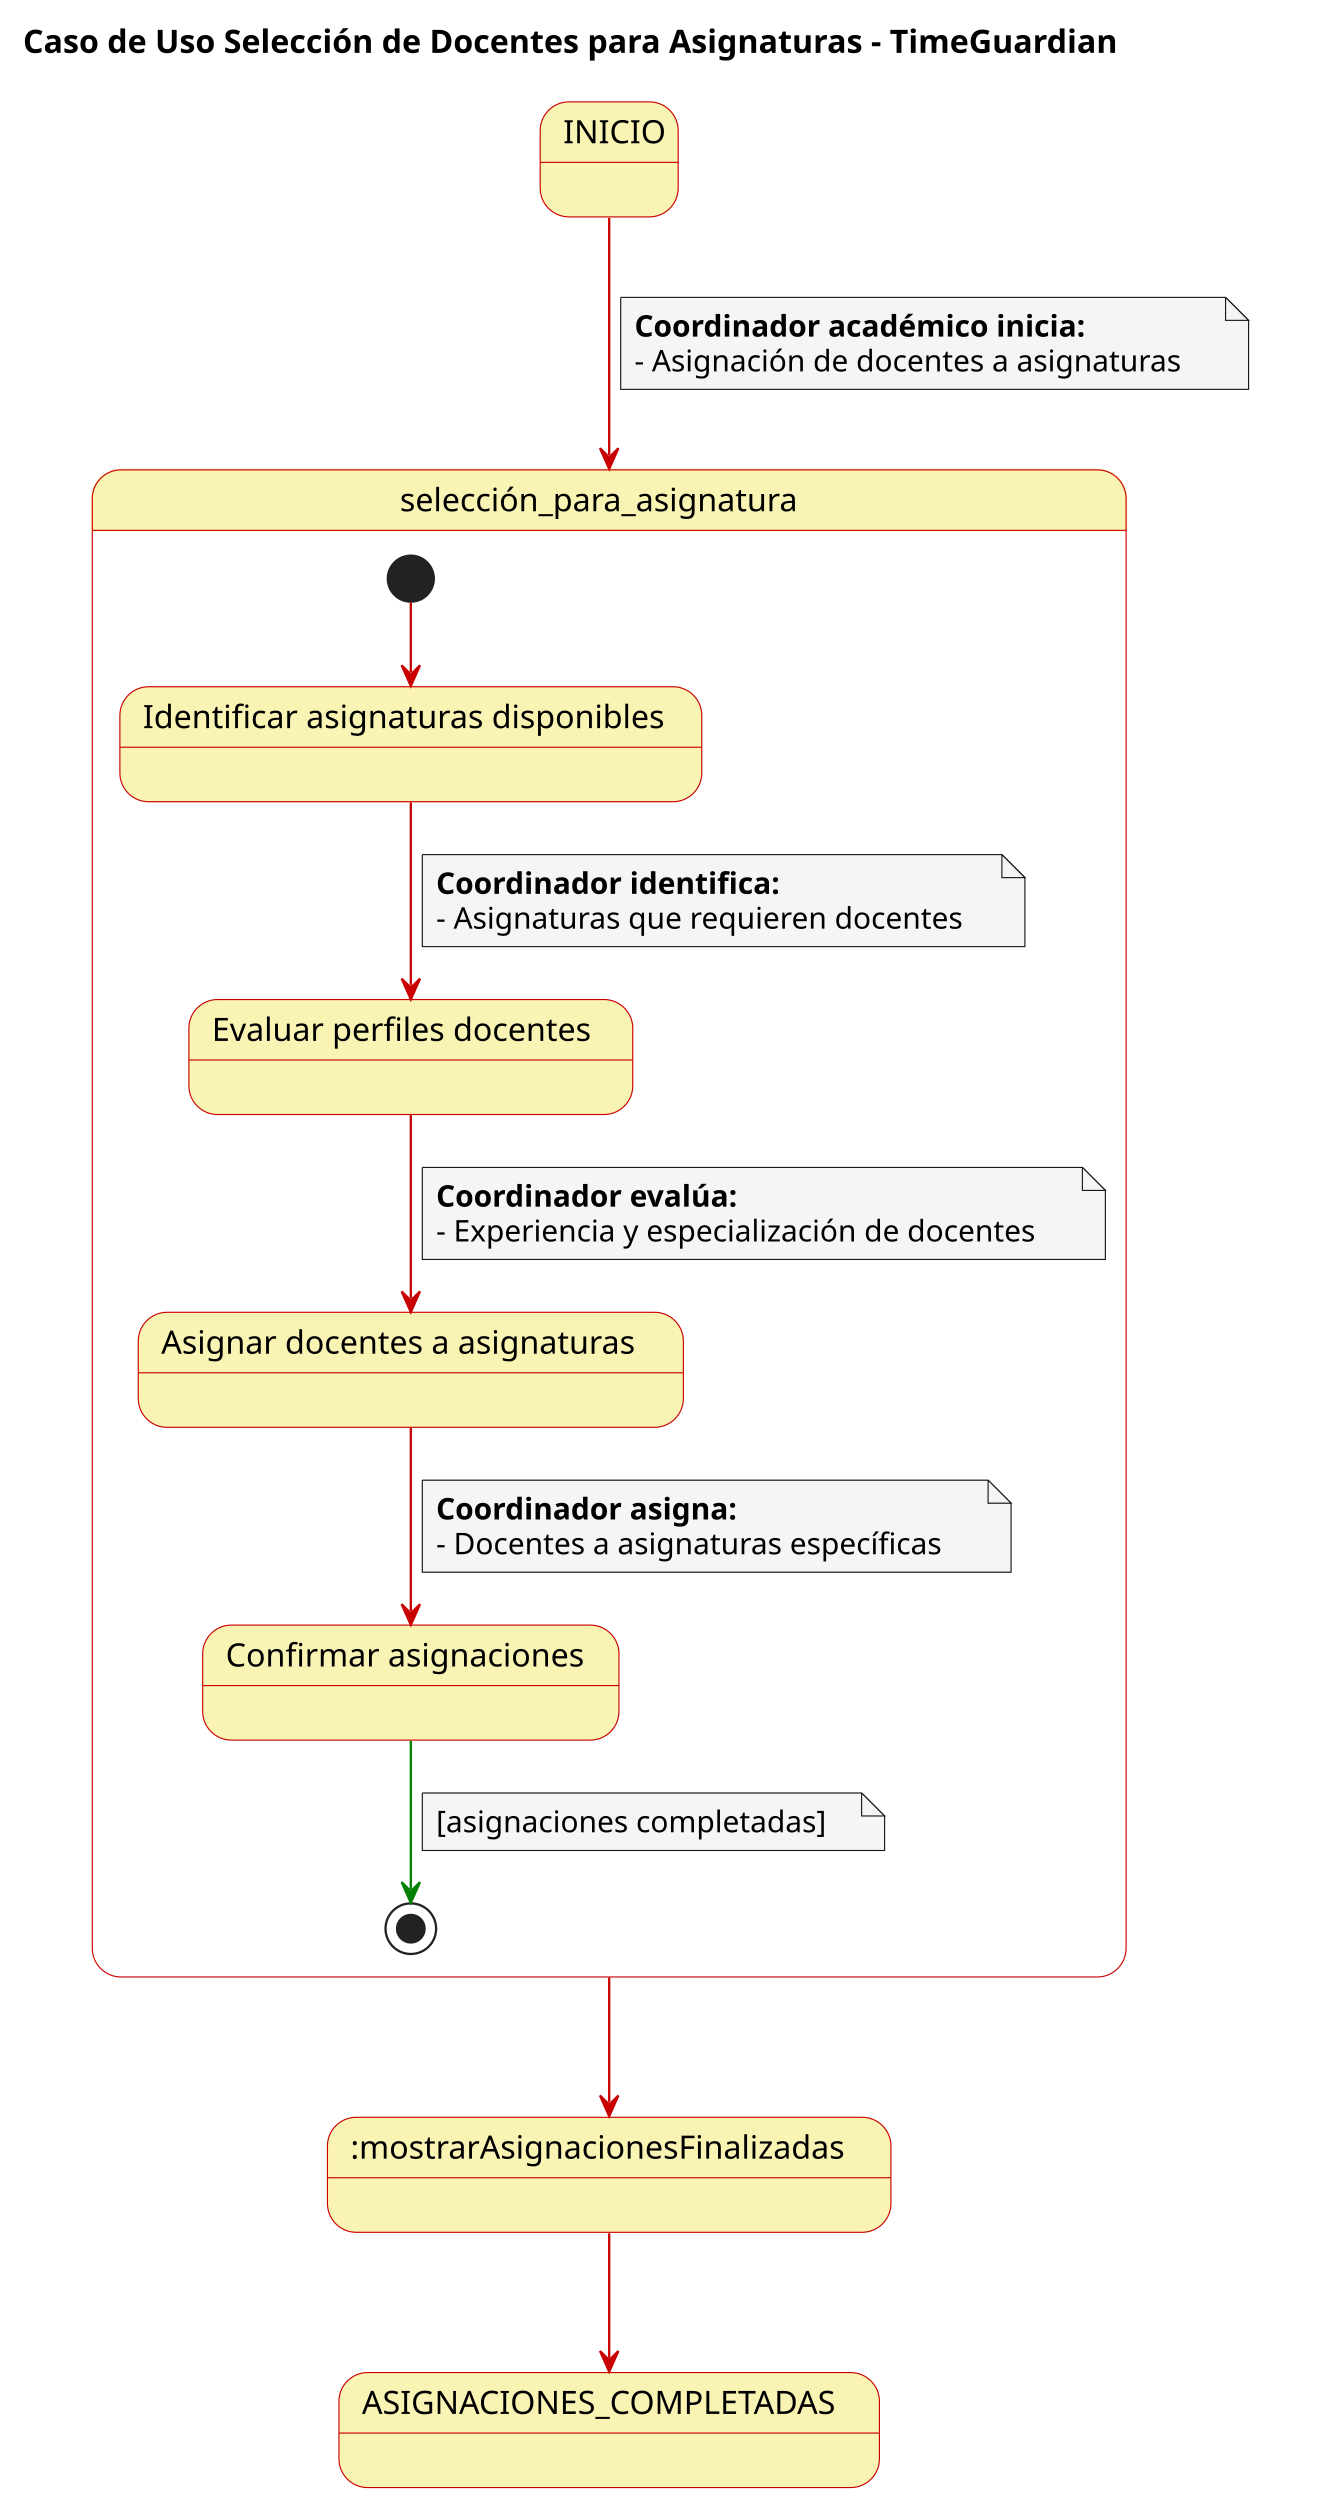
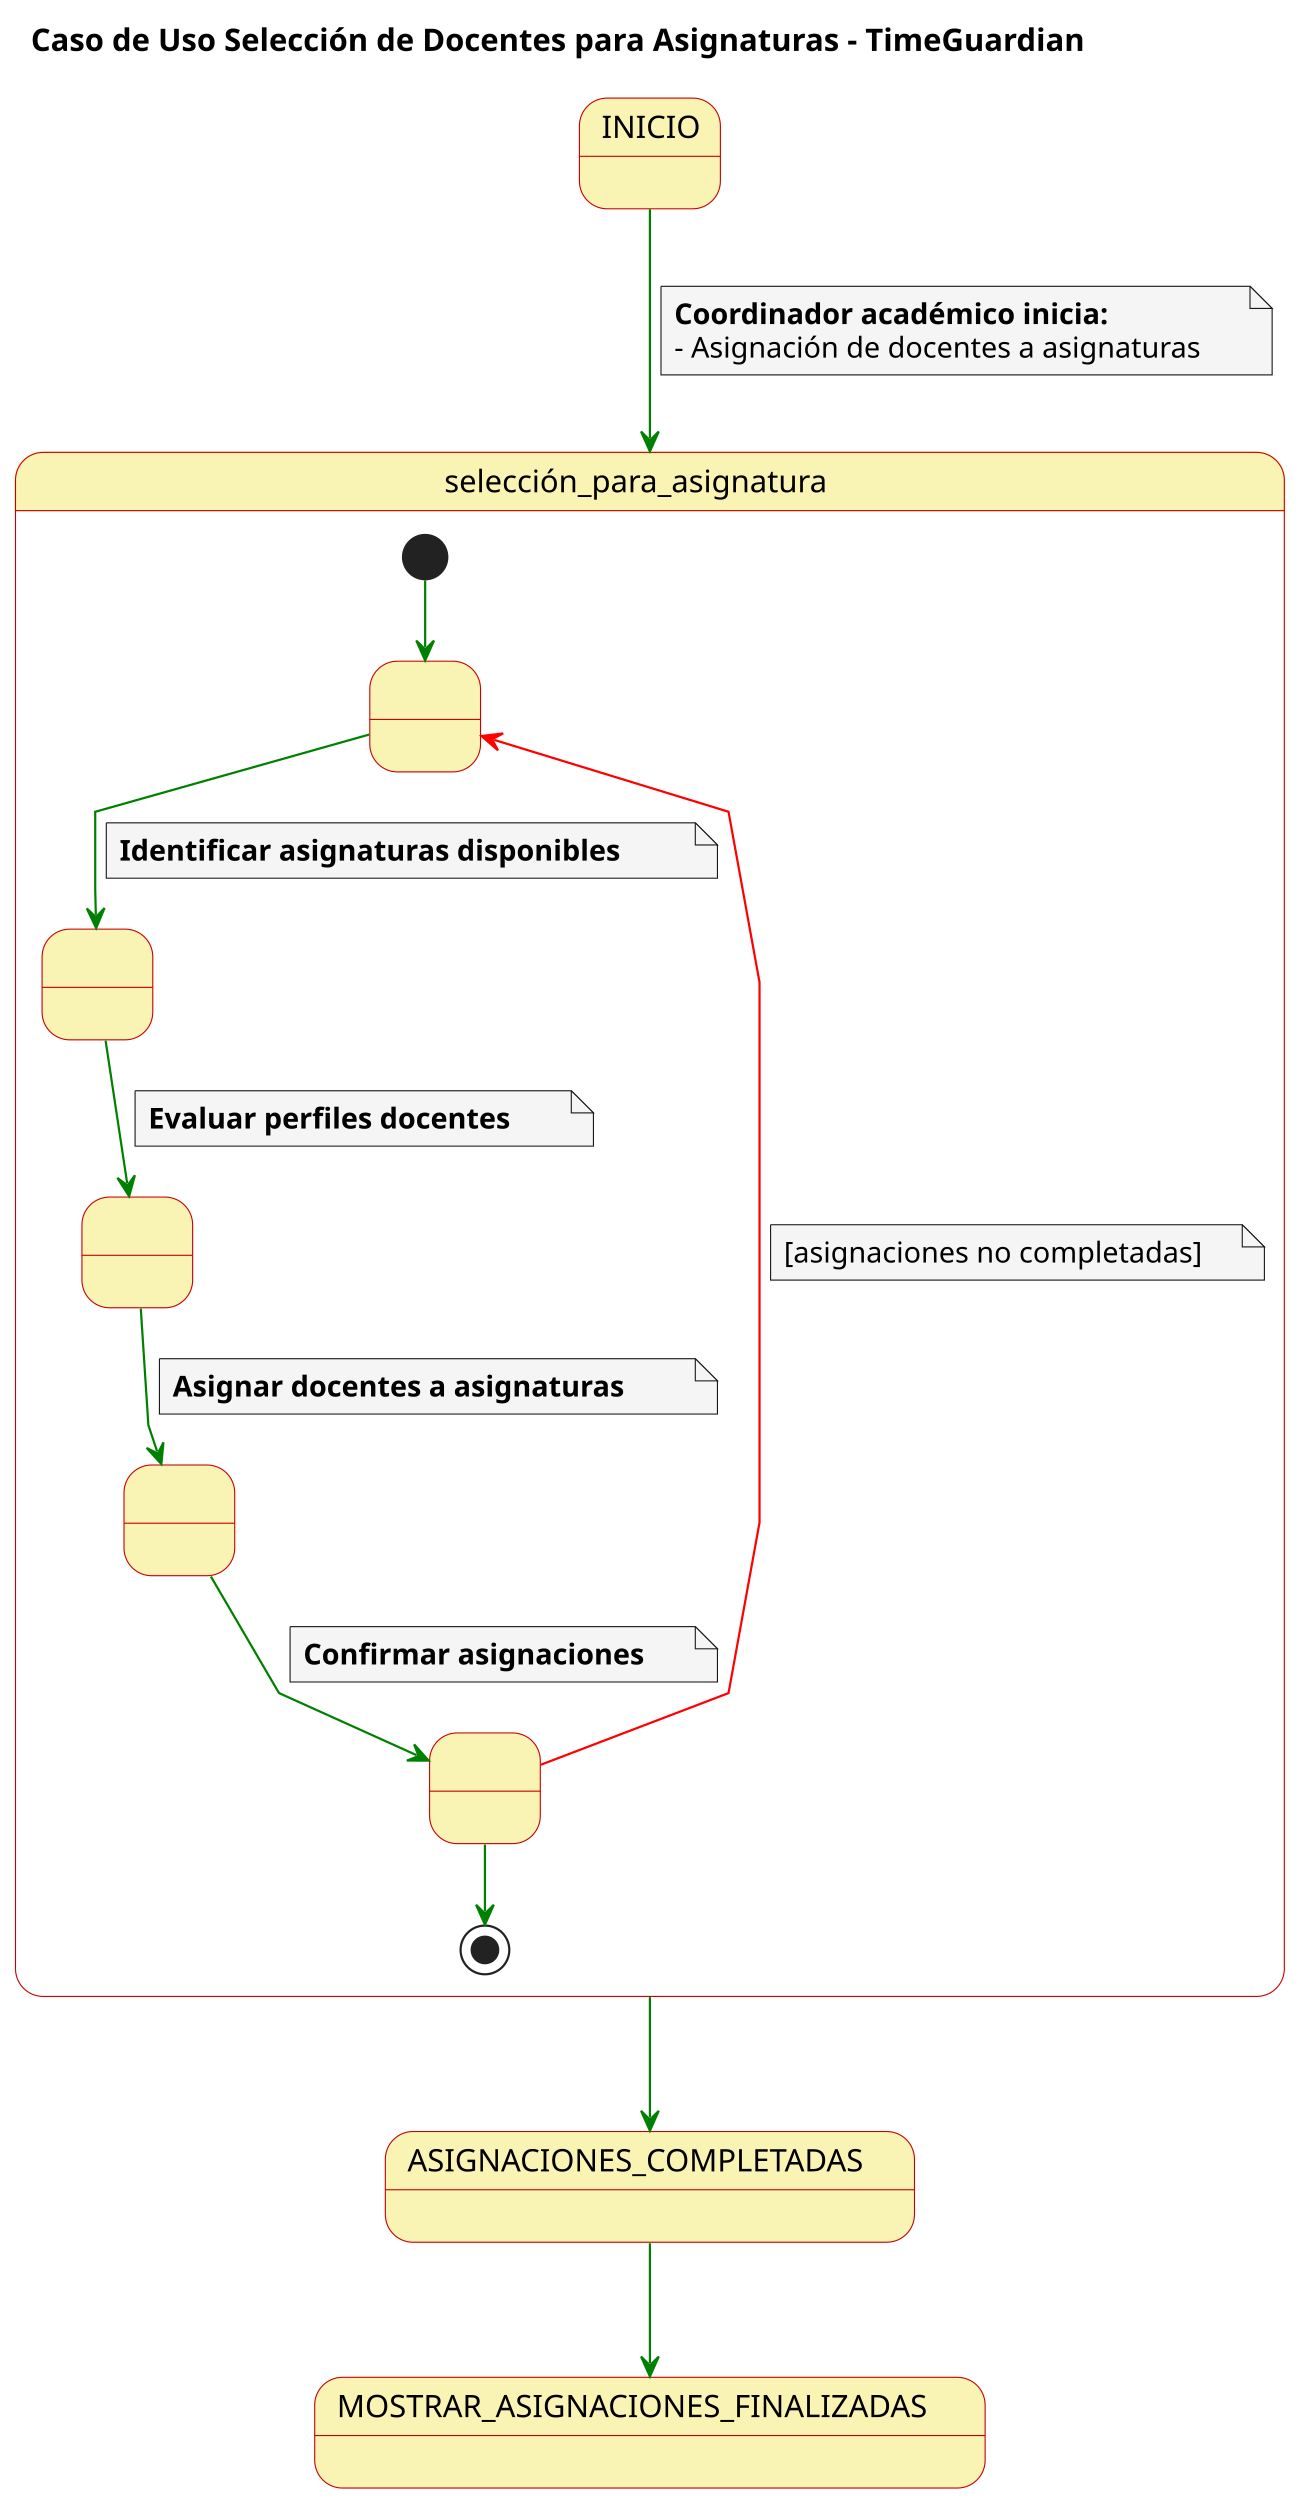
- <svg xmlns="http://www.w3.org/2000/svg" contentStyleType="text/css" height="1087px" preserveAspectRatio="none" style="width:577px;height:1087px;background:#FFFFFF;" version="1.1" viewBox="0 0 577 1087" width="577px" zoomAndPan="magnify">
+ <svg xmlns="http://www.w3.org/2000/svg" contentStyleType="text/css" height="1129px" preserveAspectRatio="none" style="width:593px;height:1129px;background:#FFFFFF;" version="1.1" viewBox="0 0 593 1129" width="593px" zoomAndPan="magnify">
  <defs />
  <g>
-     <text fill="#000000" font-family="sans-serif" font-size="14" font-weight="bold" lengthAdjust="spacing" textLength="549" x="10" y="22.995">Caso de Uso Selección de Docentes para Asignaturas - TimeGuardian</text>
+     <text fill="#000000" font-family="sans-serif" font-size="14" font-weight="bold" lengthAdjust="spacing" textLength="545.118" x="13.941" y="22.995">Caso de Uso Selección de Docentes para Asignaturas - TimeGuardian</text>
    <g id="INICIO">
-       <rect fill="#FAF4B4" height="50" rx="12.5" ry="12.5" style="stroke:#C90000;stroke-width:0.5;" width="60" x="234.875" y="44.297" />
-       <line style="stroke:#C90000;stroke-width:0.5;" x1="234.875" x2="294.875" y1="70.594" y2="70.594" />
-       <text fill="#000000" font-family="sans-serif" font-size="14" lengthAdjust="spacing" textLength="40" x="244.875" y="62.292">INICIO</text>
+       <rect fill="#FAF4B4" height="50" rx="12.5" ry="12.5" style="stroke:#C90000;stroke-width:0.5;" width="63.654" x="261.67" y="44.297" />
+       <line style="stroke:#C90000;stroke-width:0.5;" x1="261.67" x2="325.324" y1="70.594" y2="70.594" />
+       <text fill="#000000" font-family="sans-serif" font-size="14" lengthAdjust="spacing" textLength="43.654" x="271.67" y="62.292">INICIO</text>
    </g>
-     <path d="M52.625,204.297 L477.125,204.297 A12.5,12.5 0 0 1 489.625,216.797 L489.625,230.594 L40.125,230.594 L40.125,216.797 A12.5,12.5 0 0 1 52.625,204.297 " fill="#FAF4B4" style="stroke:#FAF4B4;stroke-width:1.0;" />
-     <rect fill="none" height="655.297" rx="12.5" ry="12.5" style="stroke:#C90000;stroke-width:0.5;" width="449.5" x="40.125" y="204.297" />
-     <line style="stroke:#C90000;stroke-width:0.5;" x1="40.125" x2="489.625" y1="230.594" y2="230.594" />
-     <text fill="#000000" font-family="sans-serif" font-size="14" lengthAdjust="spacing" textLength="182" x="173.875" y="222.292">selección_para_asignatura</text>
-     <g id="selección_para_asignatura.A">
-       <rect fill="#FAF4B4" height="50" rx="12.5" ry="12.5" style="stroke:#C90000;stroke-width:0.5;" width="253" x="52.125" y="298.594" />
-       <line style="stroke:#C90000;stroke-width:0.5;" x1="52.125" x2="305.125" y1="324.891" y2="324.891" />
-       <text fill="#000000" font-family="sans-serif" font-size="14" lengthAdjust="spacing" textLength="233" x="62.125" y="316.589">Identificar asignaturas disponibles</text>
+     <path d="M19.5,204.297 L567.5,204.297 A12.5,12.5 0 0 1 580,216.797 L580,230.594 L7,230.594 L7,216.797 A12.5,12.5 0 0 1 19.5,204.297 " fill="#FAF4B4" style="stroke:#FAF4B4;stroke-width:1.0;" />
+     <rect fill="none" height="697.297" rx="12.5" ry="12.5" style="stroke:#C90000;stroke-width:0.5;" width="573" x="7" y="204.297" />
+     <line style="stroke:#C90000;stroke-width:0.5;" x1="7" x2="580" y1="230.594" y2="230.594" />
+     <text fill="#000000" font-family="sans-serif" font-size="14" lengthAdjust="spacing" textLength="185.732" x="200.634" y="222.292">selección_para_asignatura</text>
+     <g id="selección_para_asignatura.1">
+       <rect fill="#FAF4B4" height="50" rx="12.5" ry="12.5" style="stroke:#C90000;stroke-width:0.5;" width="50" x="167" y="298.594" />
+       <line style="stroke:#C90000;stroke-width:0.5;" x1="167" x2="217" y1="324.891" y2="324.891" />
+       <text fill="#000000" font-family="sans-serif" font-size="14" lengthAdjust="spacing" textLength="4.45" x="189.775" y="316.589"> </text>
    </g>
-     <g id="selección_para_asignatura.B">
-       <rect fill="#FAF4B4" height="50" rx="12.5" ry="12.5" style="stroke:#C90000;stroke-width:0.5;" width="193" x="82.125" y="434.594" />
-       <line style="stroke:#C90000;stroke-width:0.5;" x1="82.125" x2="275.125" y1="460.891" y2="460.891" />
-       <text fill="#000000" font-family="sans-serif" font-size="14" lengthAdjust="spacing" textLength="173" x="92.125" y="452.589">Evaluar perfiles docentes</text>
+     <g id="selección_para_asignatura.2">
+       <rect fill="#FAF4B4" height="50" rx="12.5" ry="12.5" style="stroke:#C90000;stroke-width:0.5;" width="50" x="19" y="419.594" />
+       <line style="stroke:#C90000;stroke-width:0.5;" x1="19" x2="69" y1="445.891" y2="445.891" />
+       <text fill="#000000" font-family="sans-serif" font-size="14" lengthAdjust="spacing" textLength="4.45" x="41.775" y="437.589"> </text>
    </g>
-     <g id="selección_para_asignatura.C">
-       <rect fill="#FAF4B4" height="50" rx="12.5" ry="12.5" style="stroke:#C90000;stroke-width:0.5;" width="237" x="60.125" y="570.594" />
-       <line style="stroke:#C90000;stroke-width:0.5;" x1="60.125" x2="297.125" y1="596.891" y2="596.891" />
-       <text fill="#000000" font-family="sans-serif" font-size="14" lengthAdjust="spacing" textLength="217" x="70.125" y="588.589">Asignar docentes a asignaturas</text>
+     <g id="selección_para_asignatura.3">
+       <rect fill="#FAF4B4" height="50" rx="12.5" ry="12.5" style="stroke:#C90000;stroke-width:0.5;" width="50" x="37" y="540.594" />
+       <line style="stroke:#C90000;stroke-width:0.5;" x1="37" x2="87" y1="566.891" y2="566.891" />
+       <text fill="#000000" font-family="sans-serif" font-size="14" lengthAdjust="spacing" textLength="4.45" x="59.775" y="558.589"> </text>
    </g>
-     <g id="selección_para_asignatura.D">
-       <rect fill="#FAF4B4" height="50" rx="12.5" ry="12.5" style="stroke:#C90000;stroke-width:0.5;" width="181" x="88.125" y="706.594" />
-       <line style="stroke:#C90000;stroke-width:0.5;" x1="88.125" x2="269.125" y1="732.891" y2="732.891" />
-       <text fill="#000000" font-family="sans-serif" font-size="14" lengthAdjust="spacing" textLength="161" x="98.125" y="724.589">Confirmar asignaciones</text>
+     <g id="selección_para_asignatura.4">
+       <rect fill="#FAF4B4" height="50" rx="12.5" ry="12.5" style="stroke:#C90000;stroke-width:0.5;" width="50" x="56" y="661.594" />
+       <line style="stroke:#C90000;stroke-width:0.5;" x1="56" x2="106" y1="687.891" y2="687.891" />
+       <text fill="#000000" font-family="sans-serif" font-size="14" lengthAdjust="spacing" textLength="4.45" x="78.775" y="679.589"> </text>
    </g>
-     <ellipse cx="178.625" cy="251.594" fill="#222222" rx="10" ry="10" style="stroke:#222222;stroke-width:1.0;" />
-     <ellipse cx="178.625" cy="838.594" fill="none" rx="11" ry="11" style="stroke:#222222;stroke-width:1.0;" />
-     <ellipse cx="178.625" cy="838.594" fill="#222222" rx="6" ry="6" style="stroke:#222222;stroke-width:1.0;" />
-     <g id="link_*start*selección_para_asignatura_A">
-       <path d="M178.625,262.034 C178.625,271.294 178.625,279.784 178.625,292.274 " fill="none" id="*start*selección_para_asignatura-to-A" style="stroke:#C90000;stroke-width:1.0;" />
-       <polygon fill="#C90000" points="178.625,298.274,182.625,289.274,178.625,293.274,174.625,289.274,178.625,298.274" style="stroke:#C90000;stroke-width:1.0;" />
+     <g id="selección_para_asignatura.5">
+       <rect fill="#FAF4B4" height="50" rx="12.5" ry="12.5" style="stroke:#C90000;stroke-width:0.5;" width="50" x="194" y="782.594" />
+       <line style="stroke:#C90000;stroke-width:0.5;" x1="194" x2="244" y1="808.891" y2="808.891" />
+       <text fill="#000000" font-family="sans-serif" font-size="14" lengthAdjust="spacing" textLength="4.45" x="216.775" y="800.589"> </text>
    </g>
-     <g id="link_A_B">
-       <path d="M178.625,348.864 C178.625,373.144 178.625,404.284 178.625,428.504 " fill="none" id="A-to-B" style="stroke:#C90000;stroke-width:1.0;" />
-       <polygon fill="#C90000" points="178.625,434.504,182.625,425.504,178.625,429.504,174.625,425.504,178.625,434.504" style="stroke:#C90000;stroke-width:1.0;" />
-       <path d="M183.625,371.594 L183.625,411.594 L445.625,411.594 L445.625,381.594 L435.625,371.594 L183.625,371.594 " fill="#F5F5F5" style="stroke:#181818;stroke-width:0.5;" />
-       <path d="M435.625,371.594 L435.625,381.594 L445.625,381.594 L435.625,371.594 " fill="#F5F5F5" style="stroke:#181818;stroke-width:0.5;" />
-       <text fill="#000000" font-family="sans-serif" font-size="13" font-weight="bold" lengthAdjust="spacing" textLength="170" x="189.625" y="388.661">Coordinador identifica:</text>
-       <text fill="#000000" font-family="sans-serif" font-size="13" lengthAdjust="spacing" textLength="241" x="189.625" y="403.793">- Asignaturas que requieren docentes</text>
+     <ellipse cx="192" cy="251.594" fill="#222222" rx="10" ry="10" style="stroke:#222222;stroke-width:1.0;" />
+     <ellipse cx="219" cy="880.594" fill="none" rx="11" ry="11" style="stroke:#222222;stroke-width:1.0;" />
+     <ellipse cx="219" cy="880.594" fill="#222222" rx="6" ry="6" style="stroke:#222222;stroke-width:1.0;" />
+     <g id="link_*start*selección_para_asignatura_1">
+       <path d="M192,262.034 C192,271.294 192,279.784 192,292.274 " fill="none" id="*start*selección_para_asignatura-to-1" style="stroke:#008000;stroke-width:1.0;" />
+       <polygon fill="#008000" points="192,298.274,196,289.274,192,293.274,188,289.274,192,298.274" style="stroke:#008000;stroke-width:1.0;" />
    </g>
-     <g id="link_B_C">
-       <path d="M178.625,484.864 C178.625,509.144 178.625,540.284 178.625,564.504 " fill="none" id="B-to-C" style="stroke:#C90000;stroke-width:1.0;" />
-       <polygon fill="#C90000" points="178.625,570.504,182.625,561.504,178.625,565.504,174.625,561.504,178.625,570.504" style="stroke:#C90000;stroke-width:1.0;" />
-       <path d="M183.625,507.594 L183.625,547.594 L480.625,547.594 L480.625,517.594 L470.625,507.594 L183.625,507.594 " fill="#F5F5F5" style="stroke:#181818;stroke-width:0.5;" />
-       <path d="M470.625,507.594 L470.625,517.594 L480.625,517.594 L470.625,507.594 " fill="#F5F5F5" style="stroke:#181818;stroke-width:0.5;" />
-       <text fill="#000000" font-family="sans-serif" font-size="13" font-weight="bold" lengthAdjust="spacing" textLength="149" x="189.625" y="524.661">Coordinador evalúa:</text>
-       <text fill="#000000" font-family="sans-serif" font-size="13" lengthAdjust="spacing" textLength="276" x="189.625" y="539.793">- Experiencia y especialización de docentes</text>
+     <g id="link_1_2">
+       <path d="M166.72,331.714 C124.21,343.704 43,366.594 43,366.594 C43,366.594 43,401.594 43,401.594 C43,401.594 43.057,403.925 43.277,413.165 " fill="none" id="1-to-2" style="stroke:#008000;stroke-width:1.0;" />
+       <polygon fill="#008000" points="43.42,419.164,47.205,410.071,43.301,414.165,39.207,410.262,43.42,419.164" style="stroke:#008000;stroke-width:1.0;" />
+       <path d="M48,371.594 L48,396.594 L324,396.594 L324,381.594 L314,371.594 L48,371.594 " fill="#F5F5F5" style="stroke:#181818;stroke-width:0.5;" />
+       <path d="M314,371.594 L314,381.594 L324,381.594 L314,371.594 " fill="#F5F5F5" style="stroke:#181818;stroke-width:0.5;" />
+       <text fill="#000000" font-family="sans-serif" font-size="13" font-weight="bold" lengthAdjust="spacing" textLength="255.392" x="54" y="388.661">Identificar asignaturas disponibles</text>
    </g>
-     <g id="link_C_D">
-       <path d="M178.625,620.864 C178.625,645.144 178.625,676.284 178.625,700.504 " fill="none" id="C-to-D" style="stroke:#C90000;stroke-width:1.0;" />
-       <polygon fill="#C90000" points="178.625,706.504,182.625,697.504,178.625,701.504,174.625,697.504,178.625,706.504" style="stroke:#C90000;stroke-width:1.0;" />
-       <path d="M183.625,643.594 L183.625,683.594 L439.625,683.594 L439.625,653.594 L429.625,643.594 L183.625,643.594 " fill="#F5F5F5" style="stroke:#181818;stroke-width:0.5;" />
-       <path d="M429.625,643.594 L429.625,653.594 L439.625,653.594 L429.625,643.594 " fill="#F5F5F5" style="stroke:#181818;stroke-width:0.5;" />
-       <text fill="#000000" font-family="sans-serif" font-size="13" font-weight="bold" lengthAdjust="spacing" textLength="150" x="189.625" y="660.661">Coordinador asigna:</text>
-       <text fill="#000000" font-family="sans-serif" font-size="13" lengthAdjust="spacing" textLength="235" x="189.625" y="675.793">- Docentes a asignaturas específicas</text>
+     <g id="link_2_3">
+       <path d="M47.69,469.964 C50.79,490.494 54.311,513.802 57.421,534.322 " fill="none" id="2-to-3" style="stroke:#008000;stroke-width:1.0;" />
+       <polygon fill="#008000" points="58.32,540.254,60.926,530.756,57.571,535.31,53.017,531.955,58.32,540.254" style="stroke:#008000;stroke-width:1.0;" />
+       <path d="M61,492.594 L61,517.594 L268,517.594 L268,502.594 L258,492.594 L61,492.594 " fill="#F5F5F5" style="stroke:#181818;stroke-width:0.5;" />
+       <path d="M258,492.594 L258,502.594 L268,502.594 L258,492.594 " fill="#F5F5F5" style="stroke:#181818;stroke-width:0.5;" />
+       <text fill="#000000" font-family="sans-serif" font-size="13" font-weight="bold" lengthAdjust="spacing" textLength="186.513" x="67" y="509.661">Evaluar perfiles docentes</text>
    </g>
-     <g id="link_D_*end*selección_para_asignatura">
-       <path d="M178.625,756.944 C178.625,779.244 178.625,805.154 178.625,821.334 " fill="none" id="D-to-*end*selección_para_asignatura" style="stroke:#008000;stroke-width:1.0;" />
-       <polygon fill="#008000" points="178.625,827.334,182.625,818.334,178.625,822.334,174.625,818.334,178.625,827.334" style="stroke:#008000;stroke-width:1.0;" />
-       <path d="M183.625,779.594 L183.625,804.594 L384.625,804.594 L384.625,789.594 L374.625,779.594 L183.625,779.594 " fill="#F5F5F5" style="stroke:#181818;stroke-width:0.5;" />
-       <path d="M374.625,779.594 L374.625,789.594 L384.625,789.594 L374.625,779.594 " fill="#F5F5F5" style="stroke:#181818;stroke-width:0.5;" />
-       <text fill="#000000" font-family="sans-serif" font-size="13" lengthAdjust="spacing" textLength="180" x="189.625" y="796.661">[asignaciones completadas]</text>
+     <g id="link_3_4">
+       <path d="M63.58,590.954 C65.05,613.514 67,643.594 67,643.594 C67,643.594 67.883,646.232 70.963,655.472 " fill="none" id="3-to-4" style="stroke:#008000;stroke-width:1.0;" />
+       <polygon fill="#008000" points="72.86,661.164,73.809,651.361,71.279,656.42,66.219,653.89,72.86,661.164" style="stroke:#008000;stroke-width:1.0;" />
+       <path d="M72,613.594 L72,638.594 L324,638.594 L324,623.594 L314,613.594 L72,613.594 " fill="#F5F5F5" style="stroke:#181818;stroke-width:0.5;" />
+       <path d="M314,613.594 L314,623.594 L324,623.594 L314,613.594 " fill="#F5F5F5" style="stroke:#181818;stroke-width:0.5;" />
+       <text fill="#000000" font-family="sans-serif" font-size="13" font-weight="bold" lengthAdjust="spacing" textLength="231.823" x="78" y="630.661">Asignar docentes a asignaturas</text>
    </g>
-     <g id=":mostrarAsignacionesFinalizadas">
-       <rect fill="#FAF4B4" height="50" rx="12.5" ry="12.5" style="stroke:#C90000;stroke-width:0.5;" width="245" x="142.375" y="920.597" />
-       <line style="stroke:#C90000;stroke-width:0.5;" x1="142.375" x2="387.375" y1="946.894" y2="946.894" />
-       <text fill="#000000" font-family="sans-serif" font-size="14" lengthAdjust="spacing" textLength="225" x="152.375" y="938.592">:mostrarAsignacionesFinalizadas</text>
+     <g id="link_4_5">
+       <path d="M95.24,711.954 C108.42,734.514 126,764.594 126,764.594 C126,764.594 160.581,780.216 188.121,792.645 " fill="none" id="4-to-5" style="stroke:#008000;stroke-width:1.0;" />
+       <polygon fill="#008000" points="193.59,795.114,187.032,787.765,189.033,793.057,183.741,795.057,193.59,795.114" style="stroke:#008000;stroke-width:1.0;" />
+       <path d="M131,734.594 L131,759.594 L324,759.594 L324,744.594 L314,734.594 L131,734.594 " fill="#F5F5F5" style="stroke:#181818;stroke-width:0.5;" />
+       <path d="M314,734.594 L314,744.594 L324,744.594 L314,734.594 " fill="#F5F5F5" style="stroke:#181818;stroke-width:0.5;" />
+       <text fill="#000000" font-family="sans-serif" font-size="13" font-weight="bold" lengthAdjust="spacing" textLength="172.707" x="137" y="751.661">Confirmar asignaciones</text>
+     </g>
+     <g id="link_5_1">
+       <path d="M244.24,796.954 C276.71,784.554 329,764.594 329,764.594 C329,764.594 343,687.594 343,687.594 C343,443.594 343,443.594 343,443.594 C343,443.594 329,366.594 329,366.594 C329,366.594 262.806,346.303 223.186,334.153 " fill="none" id="5-to-1" style="stroke:#FF0000;stroke-width:1.0;" />
+       <polygon fill="#FF0000" points="217.45,332.394,224.882,338.857,222.23,333.86,227.227,331.208,217.45,332.394" style="stroke:#FF0000;stroke-width:1.0;" />
+       <path d="M348,553.094 L348,578.094 L571,578.094 L571,563.094 L561,553.094 L348,553.094 " fill="#F5F5F5" style="stroke:#181818;stroke-width:0.5;" />
+       <path d="M561,553.094 L561,563.094 L571,563.094 L561,553.094 " fill="#F5F5F5" style="stroke:#181818;stroke-width:0.5;" />
+       <text fill="#000000" font-family="sans-serif" font-size="13" lengthAdjust="spacing" textLength="202.814" x="354" y="570.161">[asignaciones no completadas]</text>
+     </g>
+     <g id="link_5_*end*selección_para_asignatura">
+       <path d="M219,833.024 C219,845.384 219,853.724 219,863.194 " fill="none" id="5-to-*end*selección_para_asignatura" style="stroke:#008000;stroke-width:1.0;" />
+       <polygon fill="#008000" points="219,869.194,223,860.194,219,864.194,215,860.194,219,869.194" style="stroke:#008000;stroke-width:1.0;" />
    </g>
    <g id="ASIGNACIONES_COMPLETADAS">
-       <rect fill="#FAF4B4" height="50" rx="12.5" ry="12.5" style="stroke:#C90000;stroke-width:0.5;" width="235" x="147.375" y="1031.597" />
-       <line style="stroke:#C90000;stroke-width:0.5;" x1="147.375" x2="382.375" y1="1057.894" y2="1057.894" />
-       <text fill="#000000" font-family="sans-serif" font-size="14" lengthAdjust="spacing" textLength="215" x="157.375" y="1049.592">ASIGNACIONES_COMPLETADAS</text>
+       <rect fill="#FAF4B4" height="50" rx="12.5" ry="12.5" style="stroke:#C90000;stroke-width:0.5;" width="238.955" x="174.02" y="962.597" />
+       <line style="stroke:#C90000;stroke-width:0.5;" x1="174.02" x2="412.975" y1="988.894" y2="988.894" />
+       <text fill="#000000" font-family="sans-serif" font-size="14" lengthAdjust="spacing" textLength="218.955" x="184.02" y="980.592">ASIGNACIONES_COMPLETADAS</text>
+     </g>
+     <g id="MOSTRAR_ASIGNACIONES_FINALIZADAS">
+       <rect fill="#FAF4B4" height="50" rx="12.5" ry="12.5" style="stroke:#C90000;stroke-width:0.5;" width="302.762" x="142.12" y="1073.597" />
+       <line style="stroke:#C90000;stroke-width:0.5;" x1="142.12" x2="444.882" y1="1099.894" y2="1099.894" />
+       <text fill="#000000" font-family="sans-serif" font-size="14" lengthAdjust="spacing" textLength="282.762" x="152.12" y="1091.592">MOSTRAR_ASIGNACIONES_FINALIZADAS</text>
    </g>
    <g id="link_INICIO_selección_para_asignatura">
-       <path d="M264.875,94.737 C264.875,118.687 264.875,152.177 264.875,197.877 " fill="none" id="INICIO-to-selección_para_asignatura" style="stroke:#C90000;stroke-width:1.0;" />
-       <polygon fill="#C90000" points="264.875,203.877,268.875,194.877,264.875,198.877,260.875,194.877,264.875,203.877" style="stroke:#C90000;stroke-width:1.0;" />
-       <path d="M269.875,129.297 L269.875,169.297 L542.875,169.297 L542.875,139.297 L532.875,129.297 L269.875,129.297 " fill="#F5F5F5" style="stroke:#181818;stroke-width:0.5;" />
-       <path d="M532.875,129.297 L532.875,139.297 L542.875,139.297 L532.875,129.297 " fill="#F5F5F5" style="stroke:#181818;stroke-width:0.5;" />
-       <text fill="#000000" font-family="sans-serif" font-size="13" font-weight="bold" lengthAdjust="spacing" textLength="224" x="275.875" y="146.364">Coordinador académico inicia:</text>
-       <text fill="#000000" font-family="sans-serif" font-size="13" lengthAdjust="spacing" textLength="252" x="275.875" y="161.497">- Asignación de docentes a asignaturas</text>
+       <path d="M293.5,94.517 C293.5,118.357 293.5,151.827 293.5,197.867 " fill="none" id="INICIO-to-selección_para_asignatura" style="stroke:#008000;stroke-width:1.0;" />
+       <polygon fill="#008000" points="293.5,203.867,297.5,194.867,293.5,198.867,289.5,194.867,293.5,203.867" style="stroke:#008000;stroke-width:1.0;" />
+       <path d="M298.5,129.297 L298.5,169.297 L574.5,169.297 L574.5,139.297 L564.5,129.297 L298.5,129.297 " fill="#F5F5F5" style="stroke:#181818;stroke-width:0.5;" />
+       <path d="M564.5,129.297 L564.5,139.297 L574.5,139.297 L564.5,129.297 " fill="#F5F5F5" style="stroke:#181818;stroke-width:0.5;" />
+       <text fill="#000000" font-family="sans-serif" font-size="13" font-weight="bold" lengthAdjust="spacing" textLength="221.616" x="304.5" y="146.364">Coordinador académico inicia:</text>
+       <text fill="#000000" font-family="sans-serif" font-size="13" lengthAdjust="spacing" textLength="255.944" x="304.5" y="161.497">- Asignación de docentes a asignaturas</text>
    </g>
-     <g id="link_selección_para_asignatura_:mostrarAsignacionesFinalizadas">
-       <path d="M264.875,859.807 C264.875,884.267 264.875,899.187 264.875,914.127 " fill="none" id="selección_para_asignatura-to-:mostrarAsignacionesFinalizadas" style="stroke:#C90000;stroke-width:1.0;" />
-       <polygon fill="#C90000" points="264.875,920.127,268.875,911.127,264.875,915.127,260.875,911.127,264.875,920.127" style="stroke:#C90000;stroke-width:1.0;" />
+     <g id="link_selección_para_asignatura_ASIGNACIONES_COMPLETADAS">
+       <path d="M293.5,901.897 C293.5,926.447 293.5,941.347 293.5,956.247 " fill="none" id="selección_para_asignatura-to-ASIGNACIONES_COMPLETADAS" style="stroke:#008000;stroke-width:1.0;" />
+       <polygon fill="#008000" points="293.5,962.247,297.5,953.247,293.5,957.247,289.5,953.247,293.5,962.247" style="stroke:#008000;stroke-width:1.0;" />
    </g>
-     <g id="link_:mostrarAsignacionesFinalizadas_ASIGNACIONES_COMPLETADAS">
-       <path d="M264.875,971.057 C264.875,989.007 264.875,1007.287 264.875,1025.217 " fill="none" id=":mostrarAsignacionesFinalizadas-to-ASIGNACIONES_COMPLETADAS" style="stroke:#C90000;stroke-width:1.0;" />
-       <polygon fill="#C90000" points="264.875,1031.217,268.875,1022.217,264.875,1026.217,260.875,1022.217,264.875,1031.217" style="stroke:#C90000;stroke-width:1.0;" />
+     <g id="link_ASIGNACIONES_COMPLETADAS_MOSTRAR_ASIGNACIONES_FINALIZADAS">
+       <path d="M293.5,1013.057 C293.5,1031.007 293.5,1049.287 293.5,1067.217 " fill="none" id="ASIGNACIONES_COMPLETADAS-to-MOSTRAR_ASIGNACIONES_FINALIZADAS" style="stroke:#008000;stroke-width:1.0;" />
+       <polygon fill="#008000" points="293.5,1073.217,297.5,1064.217,293.5,1068.217,289.5,1064.217,293.5,1073.217" style="stroke:#008000;stroke-width:1.0;" />
    </g>
  </g>
</svg>
